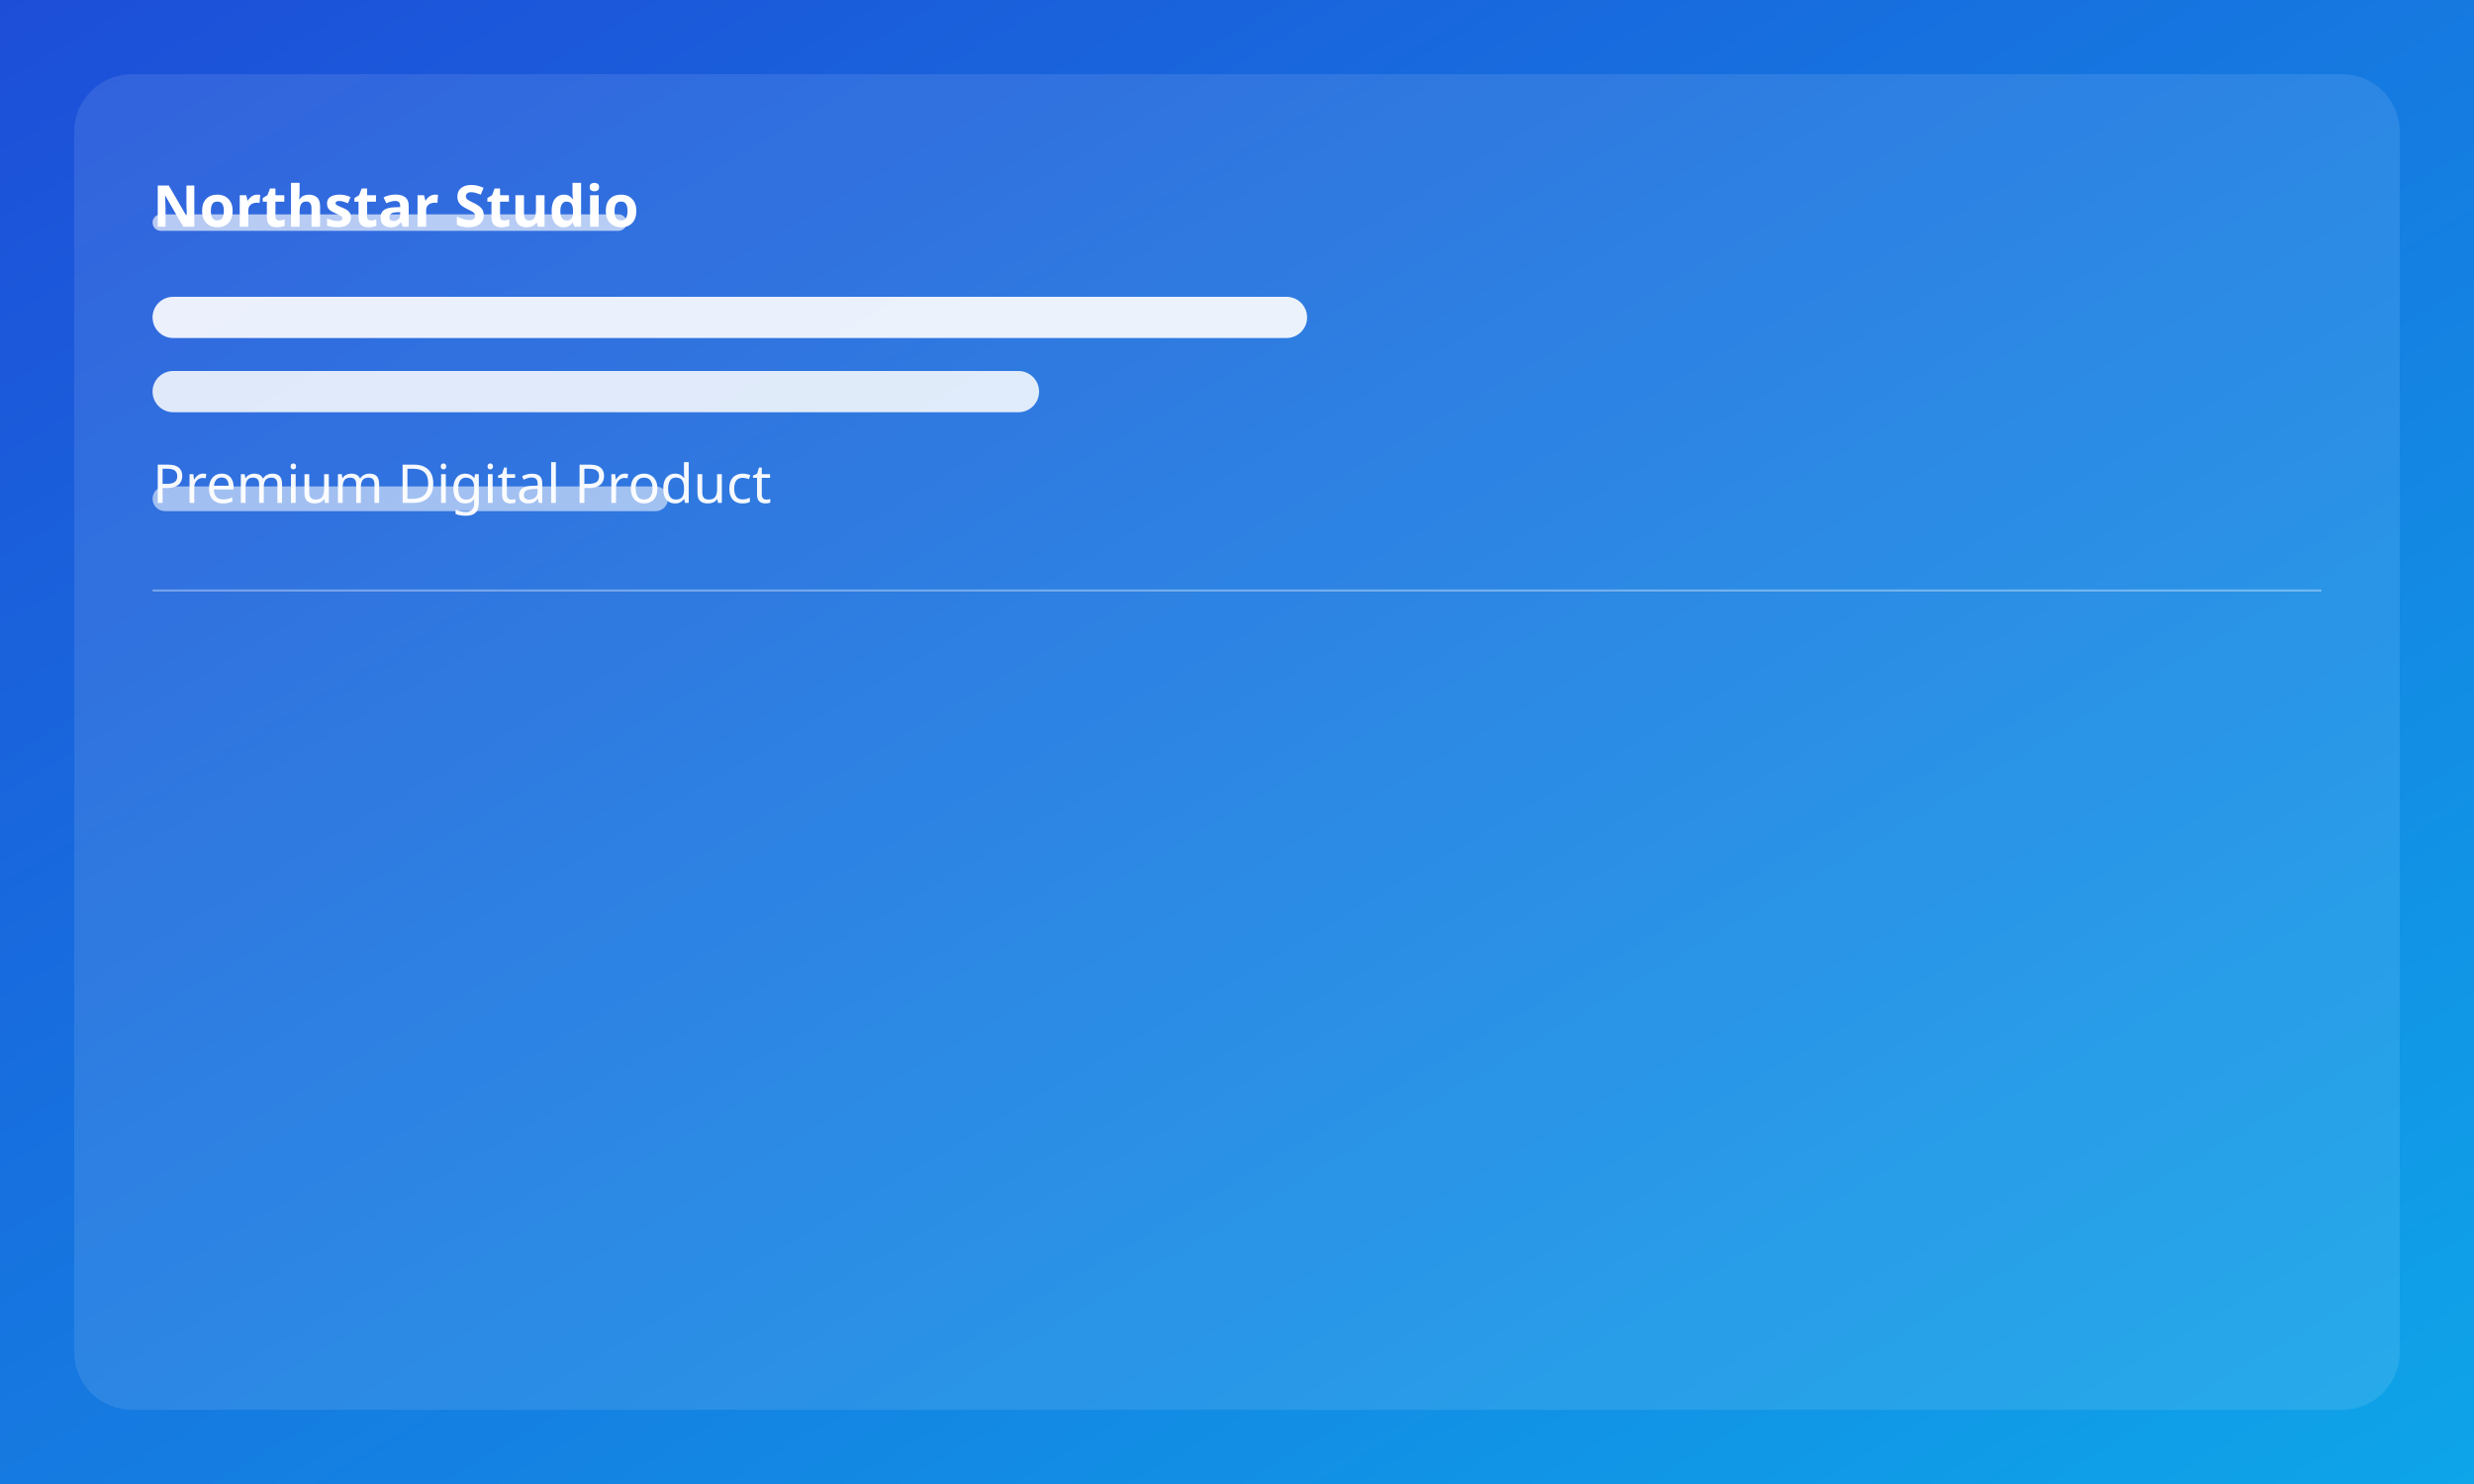
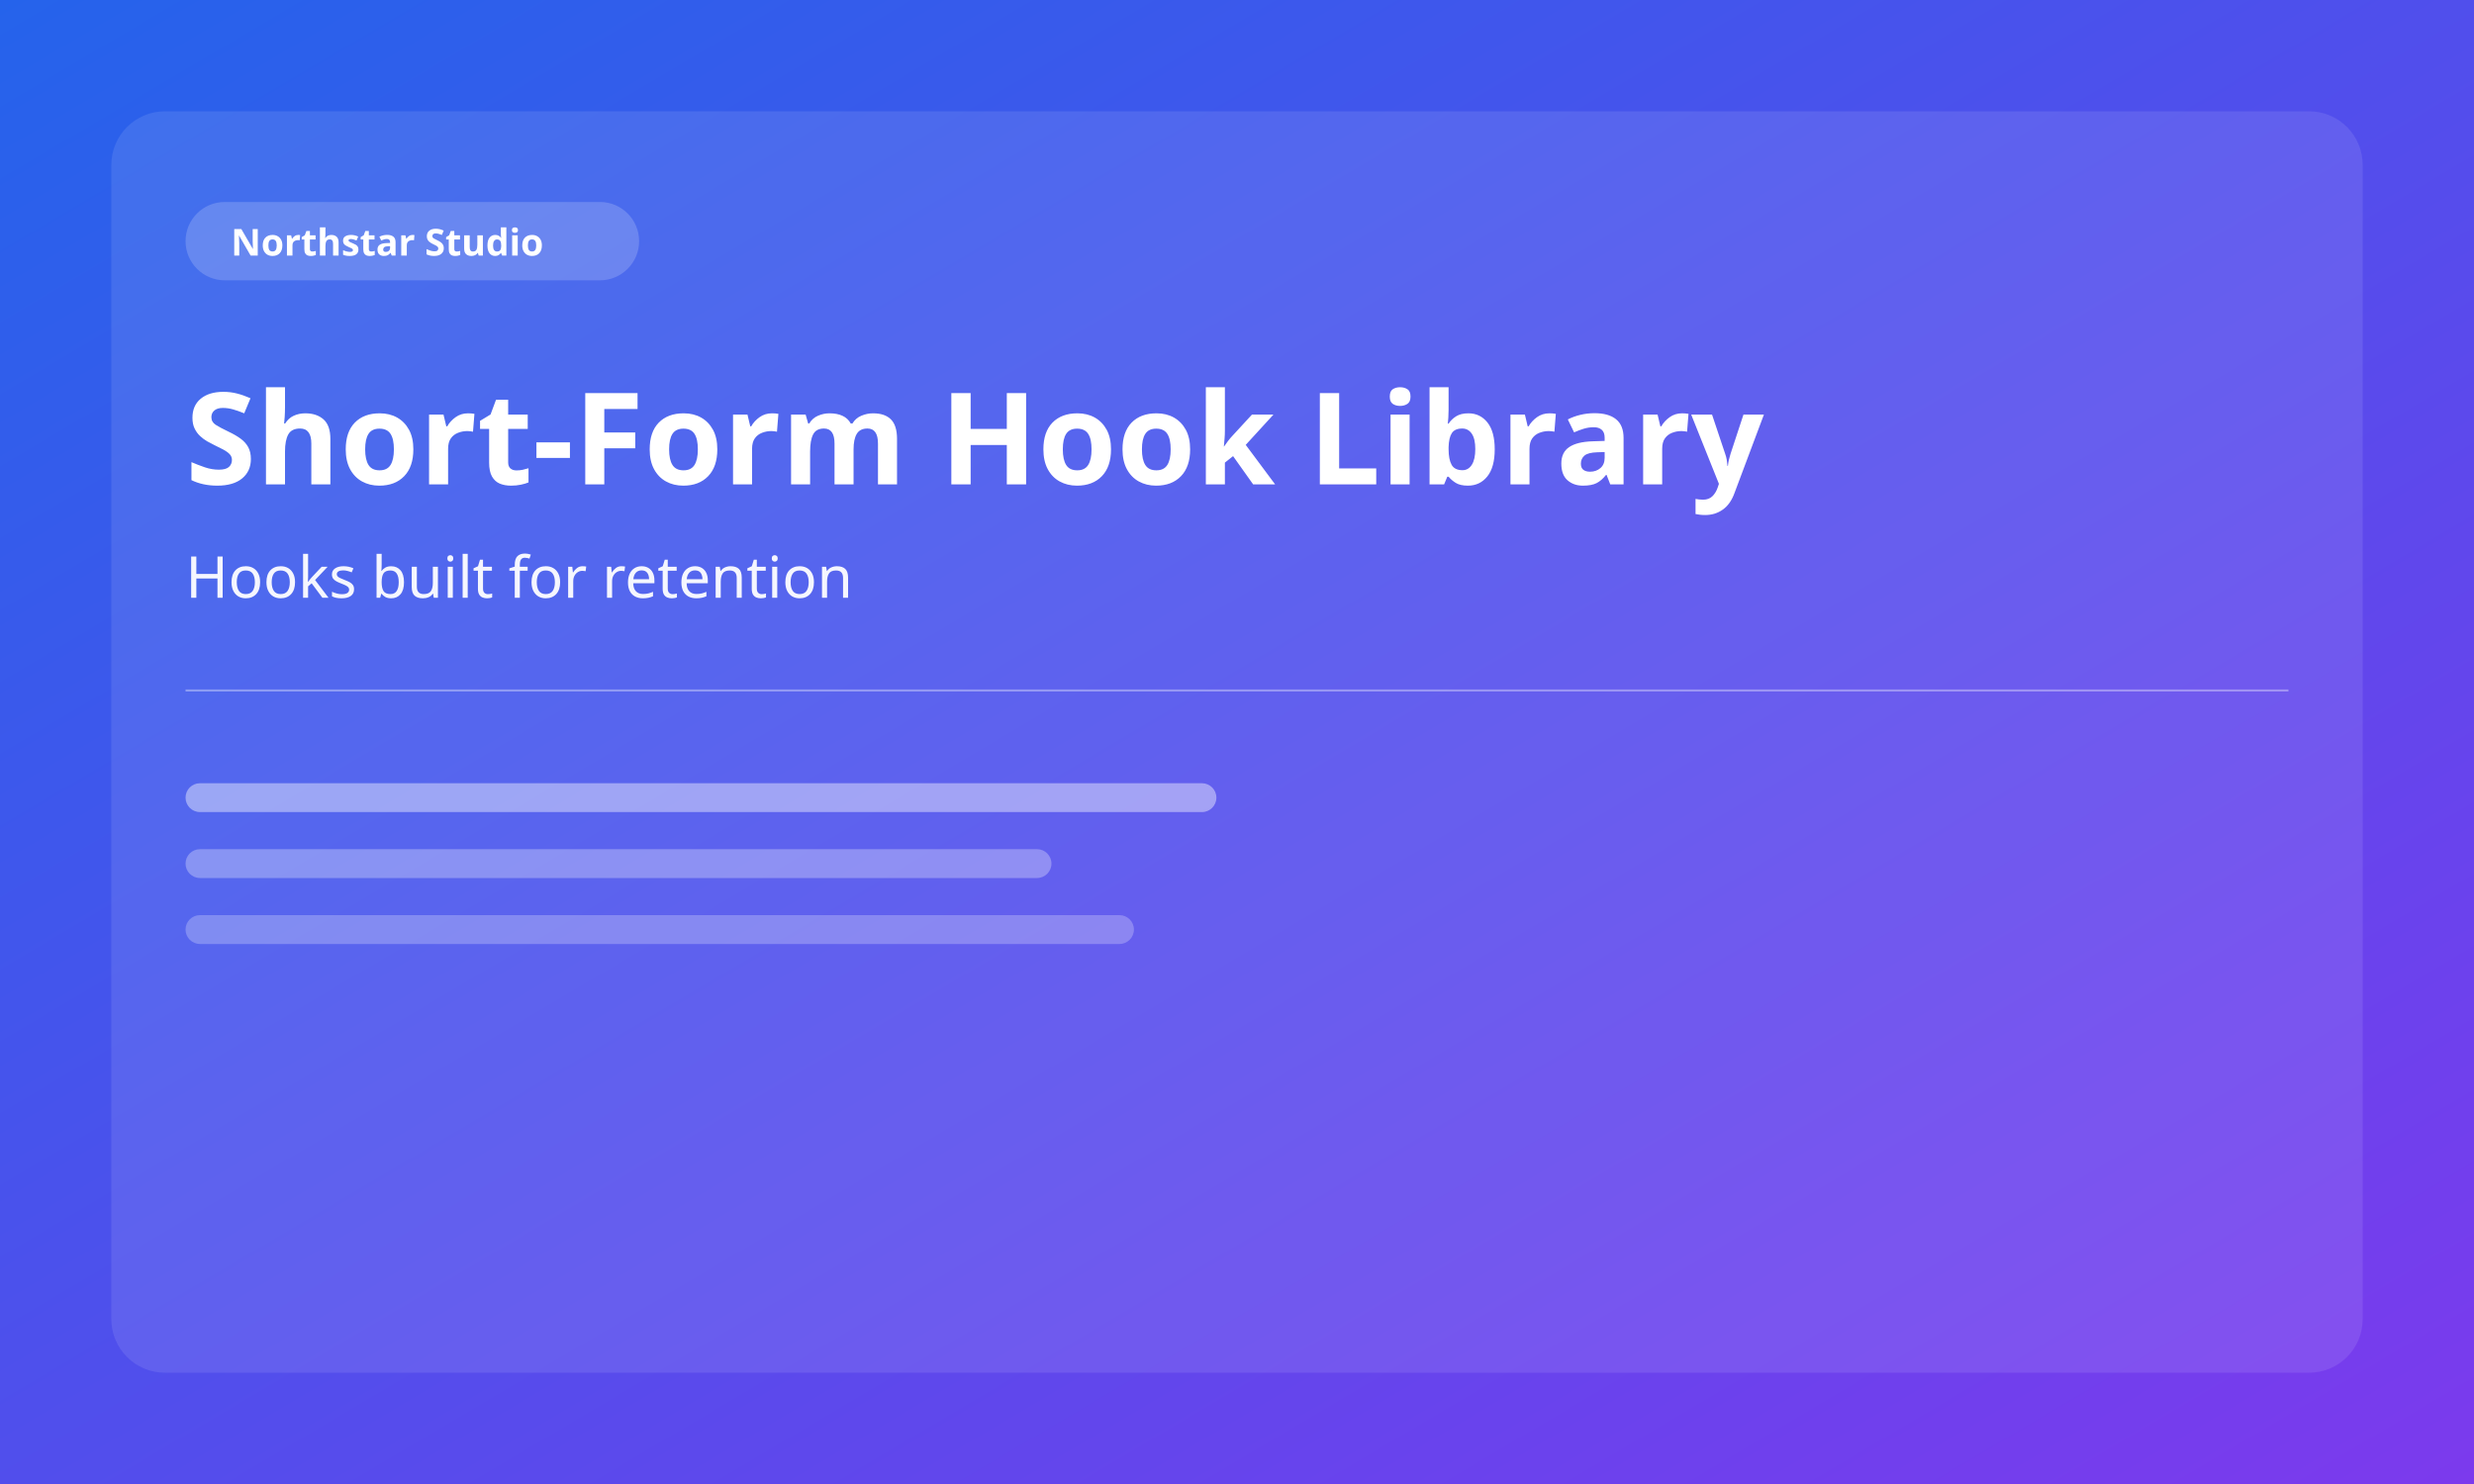
- <svg xmlns="http://www.w3.org/2000/svg" width="1200" height="720" viewBox="0 0 1200 720" role="img" aria-label="Northstar Studio cover">
+ <svg xmlns="http://www.w3.org/2000/svg" width="1200" height="720" viewBox="0 0 1200 720" role="img" aria-label="Short-Form Hook Library">
  <defs>
-     <linearGradient id="g" x1="0" y1="0" x2="1" y2="1">
-       <stop offset="0%" stop-color="#1d4ed8" />
-       <stop offset="100%" stop-color="#0ea5e9" />
+     <linearGradient id="bg" x1="0" y1="0" x2="1" y2="1">
+       <stop offset="0%" stop-color="#2563eb" />
+       <stop offset="100%" stop-color="#7c3aed" />
    </linearGradient>
  </defs>
-   <rect width="1200" height="720" fill="url(#g)" />
-   <rect x="36" y="36" width="1128" height="648" rx="28" fill="rgba(255,255,255,0.10)" />
-   <rect x="74" y="104" width="230" height="8" rx="4" fill="rgba(255,255,255,0.65)" />
-   <rect x="74" y="144" width="560" height="20" rx="10" fill="rgba(255,255,255,0.9)" />
-   <rect x="74" y="180" width="430" height="20" rx="10" fill="rgba(255,255,255,0.85)" />
-   <rect x="74" y="236" width="250" height="12" rx="6" fill="rgba(255,255,255,0.55)" />
-   <rect x="74" y="286" width="1052" height="1" fill="rgba(255,255,255,0.35)" />
-   <text x="74" y="110" fill="white" font-size="28" font-family="Avenir Next,Segoe UI,sans-serif" font-weight="700">Northstar Studio</text>
-   <text x="74" y="244" fill="white" font-size="26" font-family="Avenir Next,Segoe UI,sans-serif" opacity="0.95">Premium Digital Product</text>
+   <rect width="1200" height="720" fill="url(#bg)" />
+   <rect x="54" y="54" width="1092" height="612" rx="26" fill="rgba(255,255,255,0.10)" />
+   <rect x="90" y="98" width="220" height="38" rx="19" fill="rgba(255,255,255,0.18)" />
+   <text x="112" y="124" fill="white" font-size="18" font-family="Avenir Next,Segoe UI,sans-serif" font-weight="700">Northstar Studio</text>
+   <text x="90" y="235" fill="white" font-size="62" font-family="Avenir Next,Segoe UI,sans-serif" font-weight="800">Short-Form Hook Library</text>
+   <text x="90" y="290" fill="white" font-size="28" font-family="Avenir Next,Segoe UI,sans-serif" opacity="0.94">Hooks built for retention</text>
+   <line x1="90" y1="335" x2="1110" y2="335" stroke="rgba(255,255,255,0.35)" />
+   <rect x="90" y="380" width="500" height="14" rx="7" fill="rgba(255,255,255,0.42)" />
+   <rect x="90" y="412" width="420" height="14" rx="7" fill="rgba(255,255,255,0.30)" />
+   <rect x="90" y="444" width="460" height="14" rx="7" fill="rgba(255,255,255,0.25)" />
</svg>
